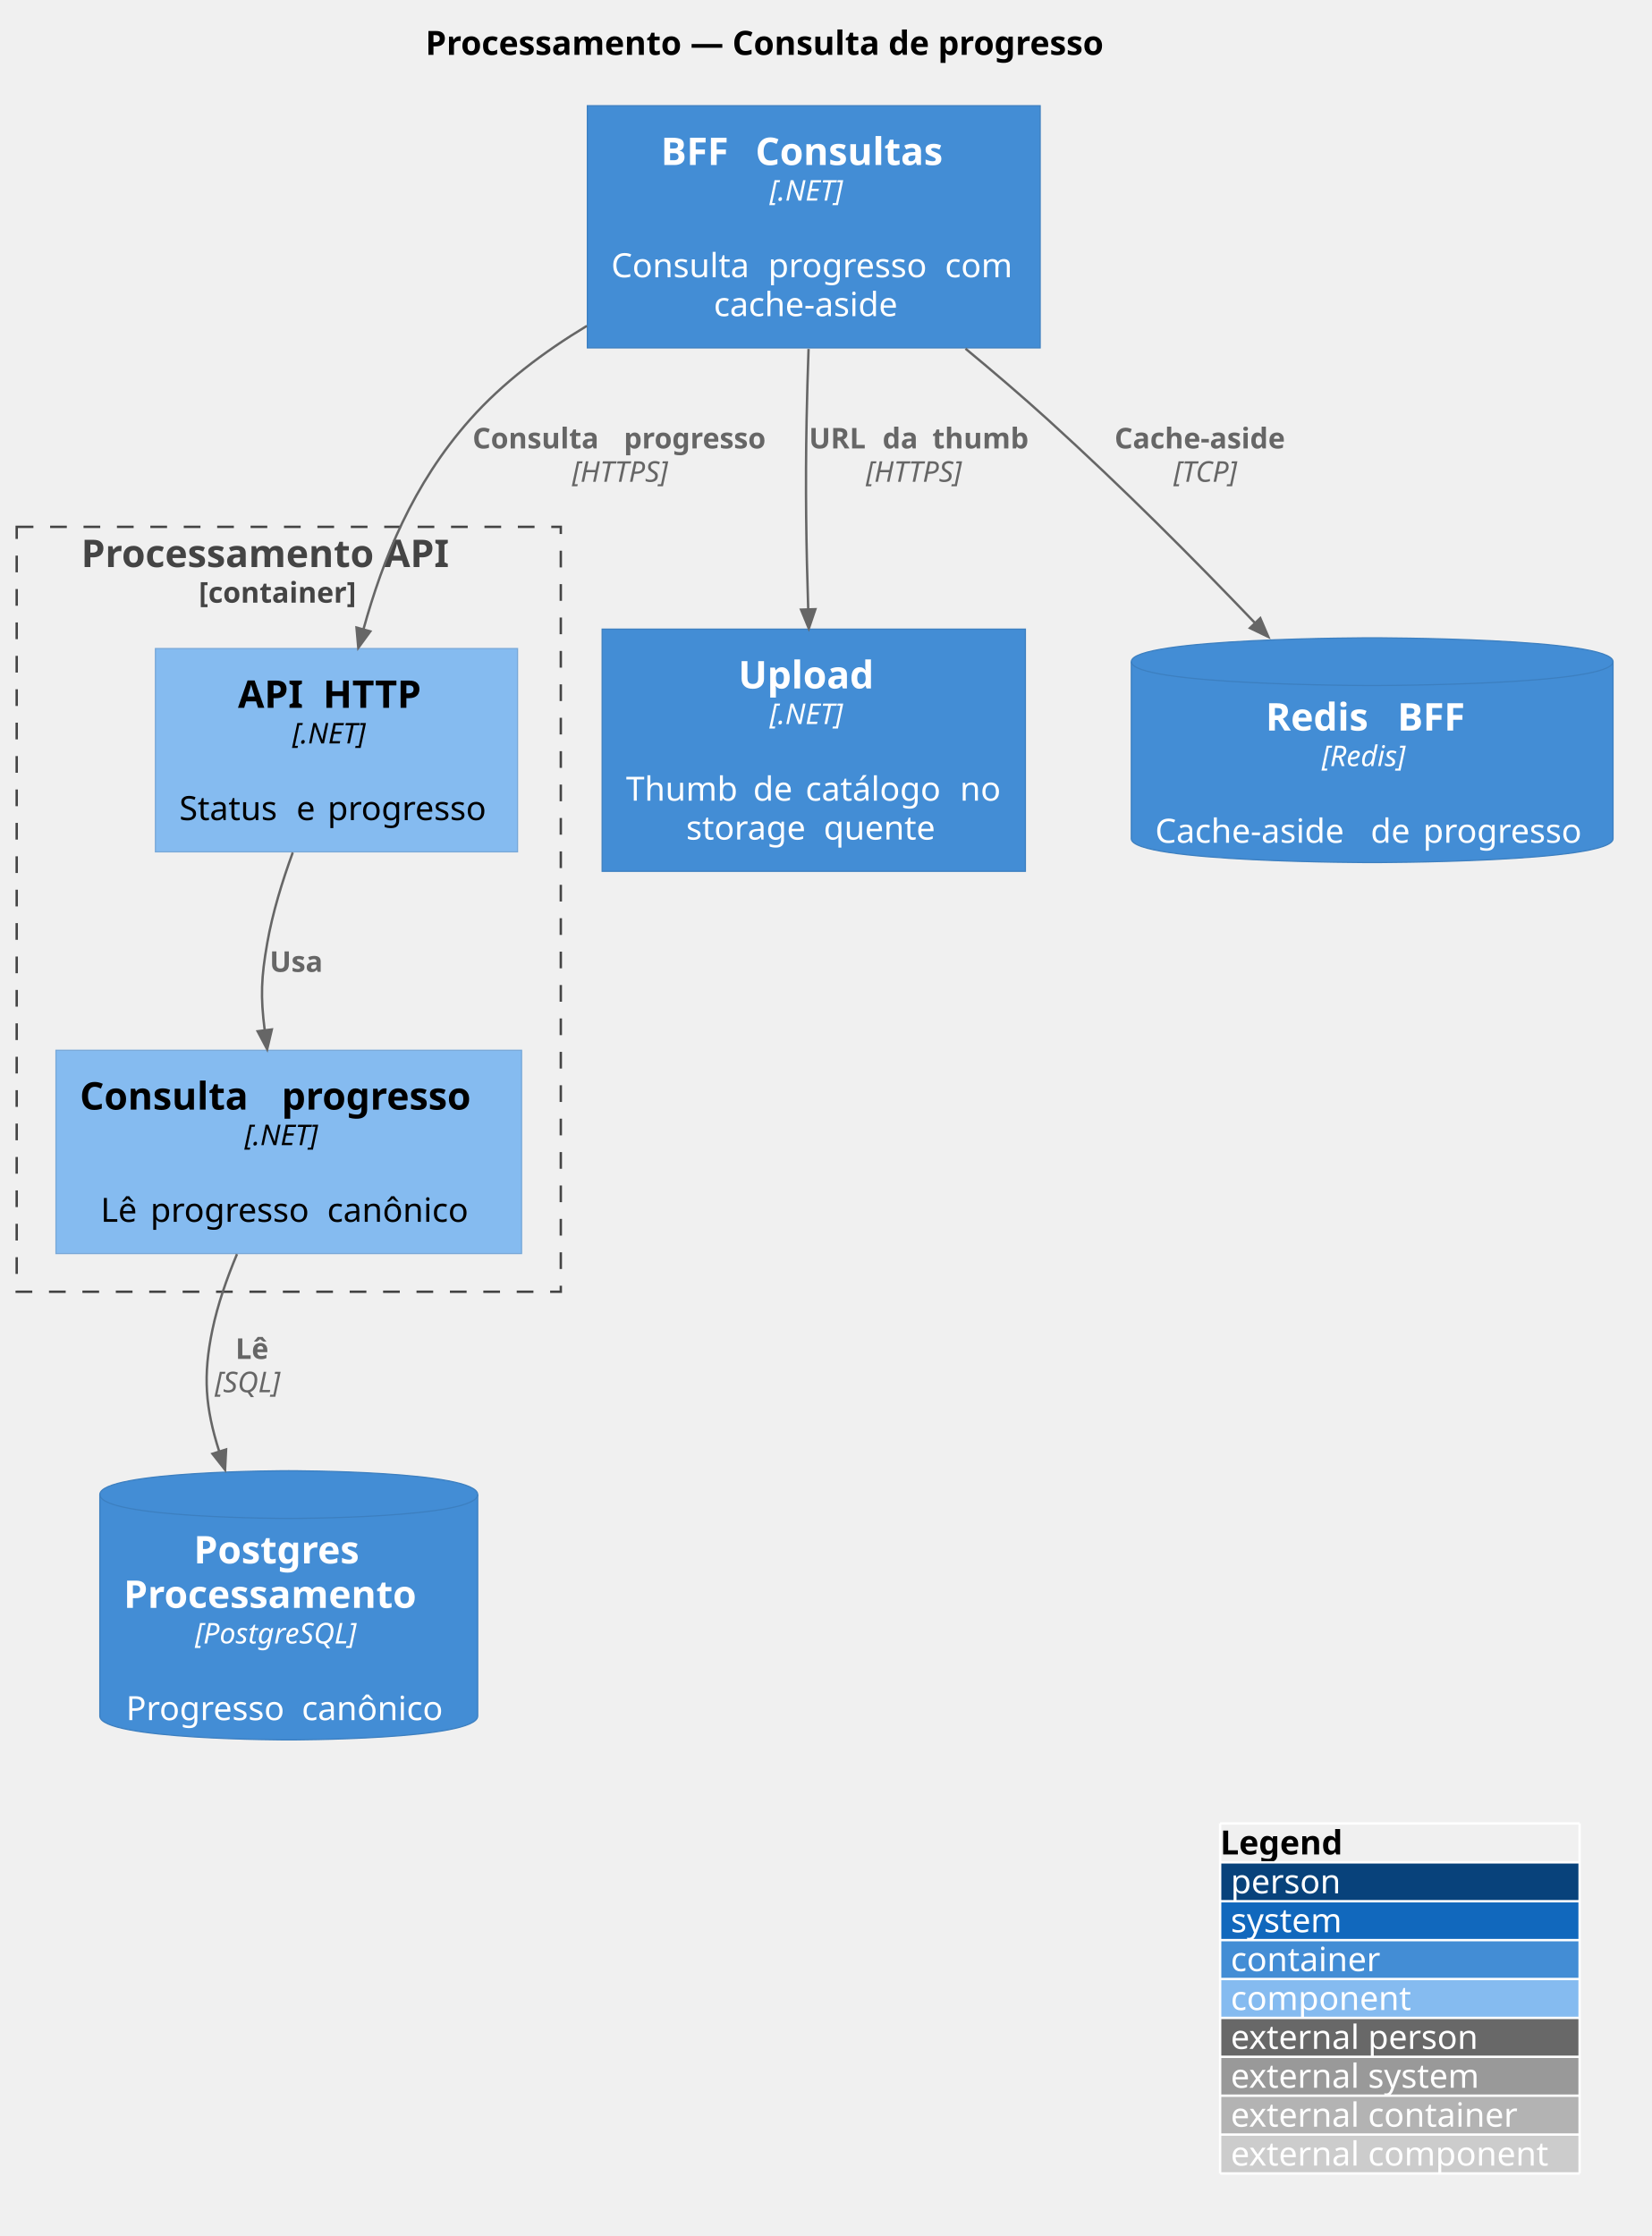
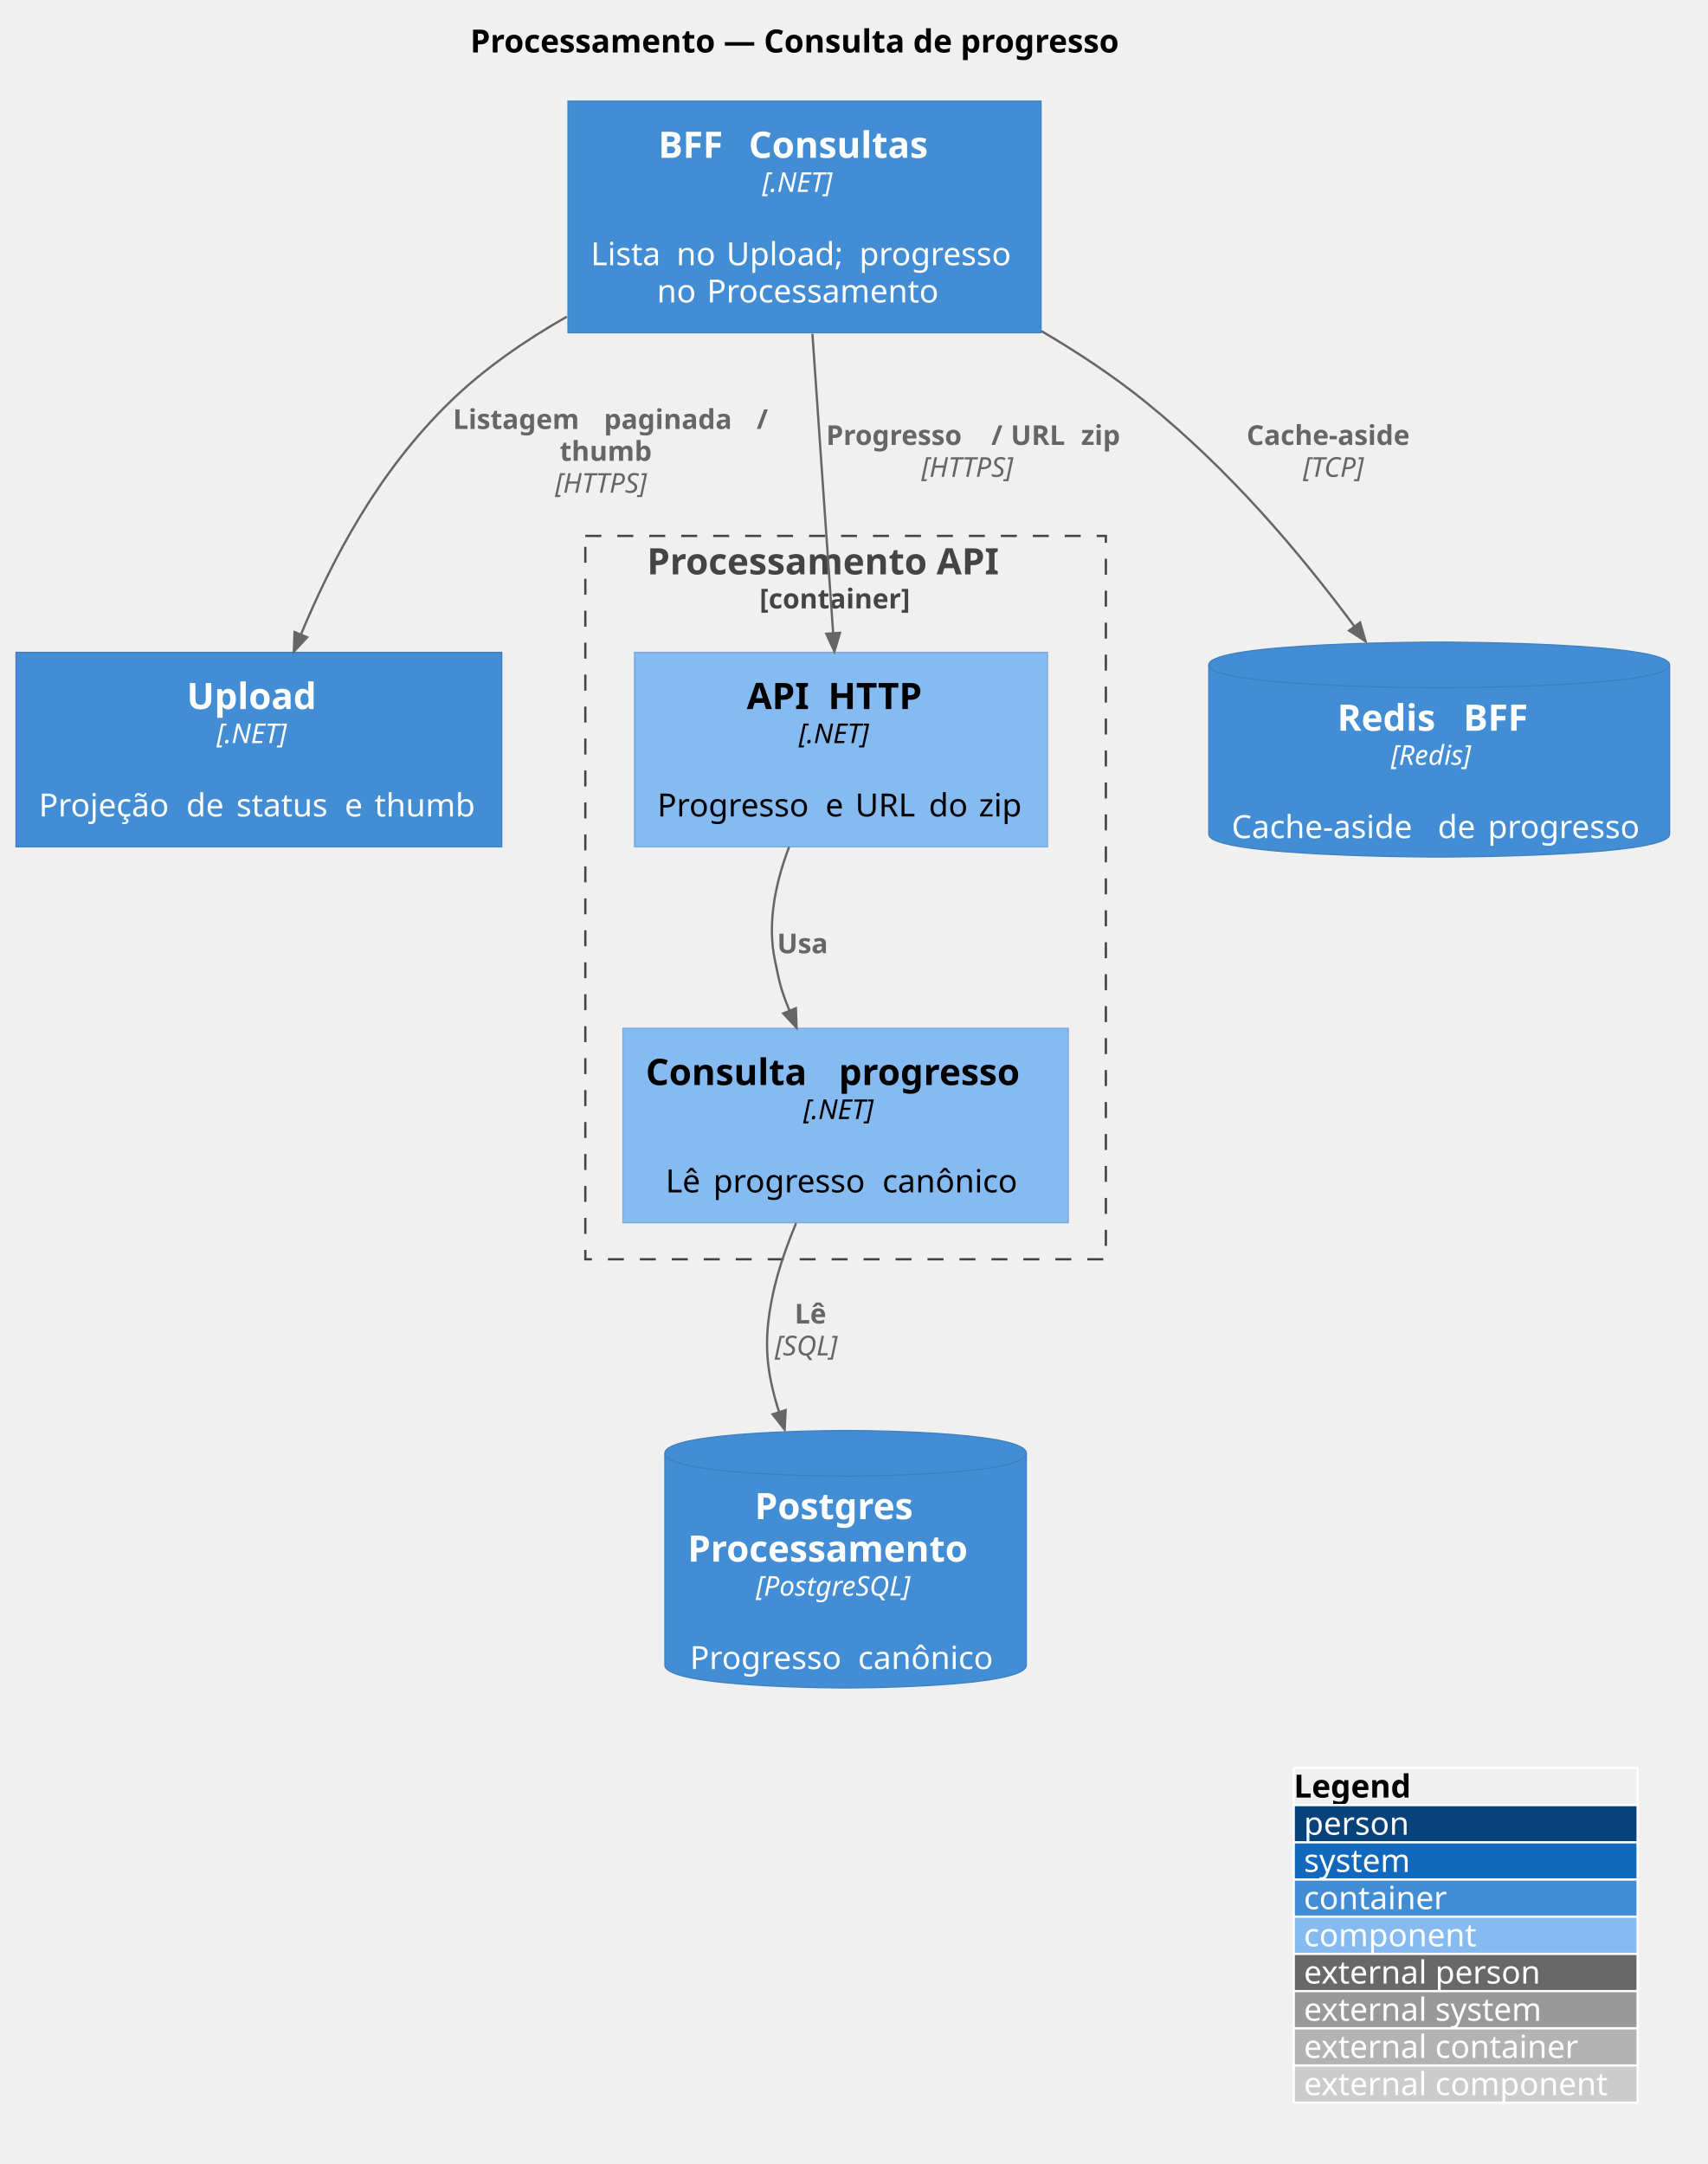
- <svg xmlns="http://www.w3.org/2000/svg" contentStyleType="text/css" height="937px" preserveAspectRatio="none" style="width:692px;height:937px;background:#FFFFFF;" version="1.1" viewBox="0 0 692 937" width="692px" zoomAndPan="magnify">
+ <svg xmlns="http://www.w3.org/2000/svg" contentStyleType="text/css" height="948px" preserveAspectRatio="none" style="width:748px;height:948px;background:#FFFFFF;" version="1.1" viewBox="0 0 748 948" width="748px" zoomAndPan="magnify">
  <defs />
  <g>
-     <text fill="#000000" font-family="sans-serif" font-size="14" font-weight="bold" lengthAdjust="spacing" textLength="322.41" x="178.26" y="22.995">Processamento — Consulta de progresso</text>
+     <text fill="#000000" font-family="sans-serif" font-size="14" font-weight="bold" lengthAdjust="spacing" textLength="322.41" x="205.965" y="22.995">Processamento — Consulta de progresso</text>
    <g id="cluster_procApi">
-       <rect fill="none" height="320.53" style="stroke:#444444;stroke-width:1;stroke-dasharray:7.0,7.0;" width="228" x="7" y="220.777" />
-       <text fill="#444444" font-family="sans-serif" font-size="16" font-weight="bold" lengthAdjust="spacing" textLength="173.977" x="34.012" y="237.628">Processamento API</text>
-       <text fill="#444444" font-family="sans-serif" font-size="12" font-weight="bold" lengthAdjust="spacing" textLength="75.416" x="83.292" y="252.541">[container]</text>
+       <rect fill="none" height="316.88" style="stroke:#444444;stroke-width:1;stroke-dasharray:7.0,7.0;" width="228" x="256.4" y="234.777" />
+       <text fill="#444444" font-family="sans-serif" font-size="16" font-weight="bold" lengthAdjust="spacing" textLength="173.977" x="283.412" y="251.628">Processamento API</text>
+       <text fill="#444444" font-family="sans-serif" font-size="12" font-weight="bold" lengthAdjust="spacing" textLength="75.416" x="332.692" y="266.541">[container]</text>
    </g>
    <g id="elem_apiHttp">
-       <rect fill="#85BBF0" height="85.188" style="stroke:#78A8D8;stroke-width:0.5;" width="151.742" x="65.13" y="271.777" />
-       <text fill="#000000" font-family="sans-serif" font-size="16" font-weight="bold" lengthAdjust="spacing" textLength="30.062" x="99.712" y="296.628">API</text>
-       <text fill="#000000" font-family="sans-serif" font-size="16" font-weight="bold" lengthAdjust="spacing" textLength="5.57" x="129.774" y="296.628"> </text>
-       <text fill="#000000" font-family="sans-serif" font-size="16" font-weight="bold" lengthAdjust="spacing" textLength="46.945" x="135.345" y="296.628">HTTP</text>
-       <text fill="#000000" font-family="sans-serif" font-size="12" font-style="italic" lengthAdjust="spacing" textLength="37.066" x="122.468" y="311.541">[.NET]</text>
-       <text fill="#000000" font-family="sans-serif" font-size="14" lengthAdjust="spacing" textLength="4.45" x="138.776" y="327.366"> </text>
-       <text fill="#000000" font-family="sans-serif" font-size="14" lengthAdjust="spacing" textLength="44.611" x="75.13" y="343.663">Status</text>
-       <text fill="#000000" font-family="sans-serif" font-size="14" lengthAdjust="spacing" textLength="4.45" x="119.741" y="343.663"> </text>
-       <text fill="#000000" font-family="sans-serif" font-size="14" lengthAdjust="spacing" textLength="8.613" x="124.192" y="343.663">e</text>
-       <text fill="#000000" font-family="sans-serif" font-size="14" lengthAdjust="spacing" textLength="4.45" x="132.805" y="343.663"> </text>
-       <text fill="#000000" font-family="sans-serif" font-size="14" lengthAdjust="spacing" textLength="69.617" x="137.255" y="343.663">progresso</text>
+       <rect fill="#85BBF0" height="85.188" style="stroke:#78A8D8;stroke-width:0.5;" width="180.939" x="277.93" y="285.777" />
+       <text fill="#000000" font-family="sans-serif" font-size="16" font-weight="bold" lengthAdjust="spacing" textLength="30.062" x="327.11" y="310.628">API</text>
+       <text fill="#000000" font-family="sans-serif" font-size="16" font-weight="bold" lengthAdjust="spacing" textLength="5.57" x="357.173" y="310.628"> </text>
+       <text fill="#000000" font-family="sans-serif" font-size="16" font-weight="bold" lengthAdjust="spacing" textLength="46.945" x="362.743" y="310.628">HTTP</text>
+       <text fill="#000000" font-family="sans-serif" font-size="12" font-style="italic" lengthAdjust="spacing" textLength="37.066" x="349.866" y="325.541">[.NET]</text>
+       <text fill="#000000" font-family="sans-serif" font-size="14" lengthAdjust="spacing" textLength="4.45" x="366.174" y="341.366"> </text>
+       <text fill="#000000" font-family="sans-serif" font-size="14" lengthAdjust="spacing" textLength="69.173" x="287.93" y="357.663">Progresso</text>
+       <text fill="#000000" font-family="sans-serif" font-size="14" lengthAdjust="spacing" textLength="4.45" x="357.103" y="357.663"> </text>
+       <text fill="#000000" font-family="sans-serif" font-size="14" lengthAdjust="spacing" textLength="8.613" x="361.553" y="357.663">e</text>
+       <text fill="#000000" font-family="sans-serif" font-size="14" lengthAdjust="spacing" textLength="4.45" x="370.166" y="357.663"> </text>
+       <text fill="#000000" font-family="sans-serif" font-size="14" lengthAdjust="spacing" textLength="27.774" x="374.616" y="357.663">URL</text>
+       <text fill="#000000" font-family="sans-serif" font-size="14" lengthAdjust="spacing" textLength="4.45" x="402.391" y="357.663"> </text>
+       <text fill="#000000" font-family="sans-serif" font-size="14" lengthAdjust="spacing" textLength="17.452" x="406.841" y="357.663">do</text>
+       <text fill="#000000" font-family="sans-serif" font-size="14" lengthAdjust="spacing" textLength="4.45" x="424.293" y="357.663"> </text>
+       <text fill="#000000" font-family="sans-serif" font-size="14" lengthAdjust="spacing" textLength="20.125" x="428.743" y="357.663">zip</text>
    </g>
    <g id="elem_consulta">
-       <rect fill="#85BBF0" height="85.188" style="stroke:#78A8D8;stroke-width:0.5;" width="195.109" x="23.45" y="440.117" />
-       <text fill="#000000" font-family="sans-serif" font-size="16" font-weight="bold" lengthAdjust="spacing" textLength="78.969" x="33.45" y="464.968">Consulta</text>
-       <text fill="#000000" font-family="sans-serif" font-size="16" font-weight="bold" lengthAdjust="spacing" textLength="5.57" x="112.419" y="464.968"> </text>
-       <text fill="#000000" font-family="sans-serif" font-size="16" font-weight="bold" lengthAdjust="spacing" textLength="90.57" x="117.989" y="464.968">progresso</text>
-       <text fill="#000000" font-family="sans-serif" font-size="12" font-style="italic" lengthAdjust="spacing" textLength="37.066" x="102.472" y="479.88">[.NET]</text>
-       <text fill="#000000" font-family="sans-serif" font-size="14" lengthAdjust="spacing" textLength="4.45" x="118.78" y="495.706"> </text>
-       <text fill="#000000" font-family="sans-serif" font-size="14" lengthAdjust="spacing" textLength="16.413" x="42.169" y="512.003">Lê</text>
-       <text fill="#000000" font-family="sans-serif" font-size="14" lengthAdjust="spacing" textLength="4.45" x="58.582" y="512.003"> </text>
-       <text fill="#000000" font-family="sans-serif" font-size="14" lengthAdjust="spacing" textLength="69.617" x="63.032" y="512.003">progresso</text>
-       <text fill="#000000" font-family="sans-serif" font-size="14" lengthAdjust="spacing" textLength="4.45" x="132.65" y="512.003"> </text>
-       <text fill="#000000" font-family="sans-serif" font-size="14" lengthAdjust="spacing" textLength="62.74" x="137.1" y="512.003">canônico</text>
+       <rect fill="#85BBF0" height="85.188" style="stroke:#78A8D8;stroke-width:0.5;" width="195.109" x="272.85" y="450.467" />
+       <text fill="#000000" font-family="sans-serif" font-size="16" font-weight="bold" lengthAdjust="spacing" textLength="78.969" x="282.85" y="475.318">Consulta</text>
+       <text fill="#000000" font-family="sans-serif" font-size="16" font-weight="bold" lengthAdjust="spacing" textLength="5.57" x="361.819" y="475.318"> </text>
+       <text fill="#000000" font-family="sans-serif" font-size="16" font-weight="bold" lengthAdjust="spacing" textLength="90.57" x="367.389" y="475.318">progresso</text>
+       <text fill="#000000" font-family="sans-serif" font-size="12" font-style="italic" lengthAdjust="spacing" textLength="37.066" x="351.872" y="490.231">[.NET]</text>
+       <text fill="#000000" font-family="sans-serif" font-size="14" lengthAdjust="spacing" textLength="4.45" x="368.18" y="506.056"> </text>
+       <text fill="#000000" font-family="sans-serif" font-size="14" lengthAdjust="spacing" textLength="16.413" x="291.569" y="522.353">Lê</text>
+       <text fill="#000000" font-family="sans-serif" font-size="14" lengthAdjust="spacing" textLength="4.45" x="307.982" y="522.353"> </text>
+       <text fill="#000000" font-family="sans-serif" font-size="14" lengthAdjust="spacing" textLength="69.617" x="312.433" y="522.353">progresso</text>
+       <text fill="#000000" font-family="sans-serif" font-size="14" lengthAdjust="spacing" textLength="4.45" x="382.05" y="522.353"> </text>
+       <text fill="#000000" font-family="sans-serif" font-size="14" lengthAdjust="spacing" textLength="62.74" x="386.5" y="522.353">canônico</text>
    </g>
    <g id="elem_bff">
-       <rect fill="#438DD5" height="101.484" style="stroke:#3C7FC0;stroke-width:0.5;" width="189.757" x="246.12" y="44.297" />
-       <text fill="#FFFFFF" font-family="sans-serif" font-size="16" font-weight="bold" lengthAdjust="spacing" textLength="34.055" x="276.94" y="69.148">BFF</text>
-       <text fill="#FFFFFF" font-family="sans-serif" font-size="16" font-weight="bold" lengthAdjust="spacing" textLength="5.57" x="310.995" y="69.148"> </text>
-       <text fill="#FFFFFF" font-family="sans-serif" font-size="16" font-weight="bold" lengthAdjust="spacing" textLength="88.492" x="316.565" y="69.148">Consultas</text>
-       <text fill="#FFFFFF" font-family="sans-serif" font-size="12" font-style="italic" lengthAdjust="spacing" textLength="37.066" x="322.465" y="84.061">[.NET]</text>
-       <text fill="#FFFFFF" font-family="sans-serif" font-size="14" lengthAdjust="spacing" textLength="4.45" x="338.773" y="99.886"> </text>
-       <text fill="#FFFFFF" font-family="sans-serif" font-size="14" lengthAdjust="spacing" textLength="61.339" x="256.12" y="116.183">Consulta</text>
-       <text fill="#FFFFFF" font-family="sans-serif" font-size="14" lengthAdjust="spacing" textLength="4.45" x="317.459" y="116.183"> </text>
-       <text fill="#FFFFFF" font-family="sans-serif" font-size="14" lengthAdjust="spacing" textLength="69.617" x="321.909" y="116.183">progresso</text>
-       <text fill="#FFFFFF" font-family="sans-serif" font-size="14" lengthAdjust="spacing" textLength="4.45" x="391.526" y="116.183"> </text>
-       <text fill="#FFFFFF" font-family="sans-serif" font-size="14" lengthAdjust="spacing" textLength="29.9" x="395.976" y="116.183">com</text>
-       <text fill="#FFFFFF" font-family="sans-serif" font-size="14" lengthAdjust="spacing" textLength="83.774" x="299.111" y="132.48">cache-aside</text>
+       <rect fill="#438DD5" height="101.484" style="stroke:#3C7FC0;stroke-width:0.5;" width="207.23" x="248.79" y="44.297" />
+       <text fill="#FFFFFF" font-family="sans-serif" font-size="16" font-weight="bold" lengthAdjust="spacing" textLength="34.055" x="288.346" y="69.148">BFF</text>
+       <text fill="#FFFFFF" font-family="sans-serif" font-size="16" font-weight="bold" lengthAdjust="spacing" textLength="5.57" x="322.401" y="69.148"> </text>
+       <text fill="#FFFFFF" font-family="sans-serif" font-size="16" font-weight="bold" lengthAdjust="spacing" textLength="88.492" x="327.971" y="69.148">Consultas</text>
+       <text fill="#FFFFFF" font-family="sans-serif" font-size="12" font-style="italic" lengthAdjust="spacing" textLength="37.066" x="333.872" y="84.061">[.NET]</text>
+       <text fill="#FFFFFF" font-family="sans-serif" font-size="14" lengthAdjust="spacing" textLength="4.45" x="350.18" y="99.886"> </text>
+       <text fill="#FFFFFF" font-family="sans-serif" font-size="14" lengthAdjust="spacing" textLength="33.052" x="258.79" y="116.183">Lista</text>
+       <text fill="#FFFFFF" font-family="sans-serif" font-size="14" lengthAdjust="spacing" textLength="4.45" x="291.842" y="116.183"> </text>
+       <text fill="#FFFFFF" font-family="sans-serif" font-size="14" lengthAdjust="spacing" textLength="17.439" x="296.292" y="116.183">no</text>
+       <text fill="#FFFFFF" font-family="sans-serif" font-size="14" lengthAdjust="spacing" textLength="4.45" x="313.73" y="116.183"> </text>
+       <text fill="#FFFFFF" font-family="sans-serif" font-size="14" lengthAdjust="spacing" textLength="53.772" x="318.181" y="116.183">Upload;</text>
+       <text fill="#FFFFFF" font-family="sans-serif" font-size="14" lengthAdjust="spacing" textLength="4.45" x="371.952" y="116.183"> </text>
+       <text fill="#FFFFFF" font-family="sans-serif" font-size="14" lengthAdjust="spacing" textLength="69.617" x="376.402" y="116.183">progresso</text>
+       <text fill="#FFFFFF" font-family="sans-serif" font-size="14" lengthAdjust="spacing" textLength="17.439" x="287.75" y="132.48">no</text>
+       <text fill="#FFFFFF" font-family="sans-serif" font-size="14" lengthAdjust="spacing" textLength="4.45" x="305.189" y="132.48"> </text>
+       <text fill="#FFFFFF" font-family="sans-serif" font-size="14" lengthAdjust="spacing" textLength="107.42" x="309.639" y="132.48">Processamento</text>
    </g>
    <g id="elem_upload">
-       <rect fill="#438DD5" height="101.484" style="stroke:#3C7FC0;stroke-width:0.5;" width="177.363" x="252.32" y="263.637" />
-       <text fill="#FFFFFF" font-family="sans-serif" font-size="16" font-weight="bold" lengthAdjust="spacing" textLength="63.172" x="309.416" y="288.488">Upload</text>
-       <text fill="#FFFFFF" font-family="sans-serif" font-size="12" font-style="italic" lengthAdjust="spacing" textLength="37.066" x="322.468" y="303.401">[.NET]</text>
-       <text fill="#FFFFFF" font-family="sans-serif" font-size="14" lengthAdjust="spacing" textLength="4.45" x="338.776" y="319.226"> </text>
-       <text fill="#FFFFFF" font-family="sans-serif" font-size="14" lengthAdjust="spacing" textLength="48.822" x="262.32" y="335.523">Thumb</text>
-       <text fill="#FFFFFF" font-family="sans-serif" font-size="14" lengthAdjust="spacing" textLength="4.45" x="311.142" y="335.523"> </text>
-       <text fill="#FFFFFF" font-family="sans-serif" font-size="14" lengthAdjust="spacing" textLength="17.5" x="315.592" y="335.523">de</text>
-       <text fill="#FFFFFF" font-family="sans-serif" font-size="14" lengthAdjust="spacing" textLength="4.45" x="333.092" y="335.523"> </text>
-       <text fill="#FFFFFF" font-family="sans-serif" font-size="14" lengthAdjust="spacing" textLength="60.252" x="337.543" y="335.523">catálogo</text>
-       <text fill="#FFFFFF" font-family="sans-serif" font-size="14" lengthAdjust="spacing" textLength="4.45" x="397.795" y="335.523"> </text>
-       <text fill="#FFFFFF" font-family="sans-serif" font-size="14" lengthAdjust="spacing" textLength="17.439" x="402.245" y="335.523">no</text>
-       <text fill="#FFFFFF" font-family="sans-serif" font-size="14" lengthAdjust="spacing" textLength="53.184" x="287.51" y="351.82">storage</text>
-       <text fill="#FFFFFF" font-family="sans-serif" font-size="14" lengthAdjust="spacing" textLength="4.45" x="340.694" y="351.82"> </text>
-       <text fill="#FFFFFF" font-family="sans-serif" font-size="14" lengthAdjust="spacing" textLength="49.349" x="345.144" y="351.82">quente</text>
+       <rect fill="#438DD5" height="85.188" style="stroke:#3C7FC0;stroke-width:0.5;" width="212.801" x="7" y="285.777" />
+       <text fill="#FFFFFF" font-family="sans-serif" font-size="16" font-weight="bold" lengthAdjust="spacing" textLength="63.172" x="81.814" y="310.628">Upload</text>
+       <text fill="#FFFFFF" font-family="sans-serif" font-size="12" font-style="italic" lengthAdjust="spacing" textLength="37.066" x="94.867" y="325.541">[.NET]</text>
+       <text fill="#FFFFFF" font-family="sans-serif" font-size="14" lengthAdjust="spacing" textLength="4.45" x="111.175" y="341.366"> </text>
+       <text fill="#FFFFFF" font-family="sans-serif" font-size="14" lengthAdjust="spacing" textLength="60.108" x="17" y="357.663">Projeção</text>
+       <text fill="#FFFFFF" font-family="sans-serif" font-size="14" lengthAdjust="spacing" textLength="4.45" x="77.108" y="357.663"> </text>
+       <text fill="#FFFFFF" font-family="sans-serif" font-size="14" lengthAdjust="spacing" textLength="17.5" x="81.559" y="357.663">de</text>
+       <text fill="#FFFFFF" font-family="sans-serif" font-size="14" lengthAdjust="spacing" textLength="4.45" x="99.059" y="357.663"> </text>
+       <text fill="#FFFFFF" font-family="sans-serif" font-size="14" lengthAdjust="spacing" textLength="43.019" x="103.509" y="357.663">status</text>
+       <text fill="#FFFFFF" font-family="sans-serif" font-size="14" lengthAdjust="spacing" textLength="4.45" x="146.527" y="357.663"> </text>
+       <text fill="#FFFFFF" font-family="sans-serif" font-size="14" lengthAdjust="spacing" textLength="8.613" x="150.977" y="357.663">e</text>
+       <text fill="#FFFFFF" font-family="sans-serif" font-size="14" lengthAdjust="spacing" textLength="4.45" x="159.591" y="357.663"> </text>
+       <text fill="#FFFFFF" font-family="sans-serif" font-size="14" lengthAdjust="spacing" textLength="45.76" x="164.041" y="357.663">thumb</text>
    </g>
    <g id="elem_redis">
-       <path d="M474.06,277.277 C474.06,267.277 574.995,267.277 574.995,267.277 C574.995,267.277 675.93,267.277 675.93,277.277 L675.93,351.464 C675.93,361.464 574.995,361.464 574.995,361.464 C574.995,361.464 474.06,361.464 474.06,351.464 L474.06,277.277 " fill="#438DD5" style="stroke:#3C7FC0;stroke-width:0.5;" />
-       <path d="M474.06,277.277 C474.06,287.277 574.995,287.277 574.995,287.277 C574.995,287.277 675.93,287.277 675.93,277.277 " fill="none" style="stroke:#3C7FC0;stroke-width:0.5;" />
-       <text fill="#FFFFFF" font-family="sans-serif" font-size="16" font-weight="bold" lengthAdjust="spacing" textLength="49.633" x="530.366" y="306.128">Redis</text>
-       <text fill="#FFFFFF" font-family="sans-serif" font-size="16" font-weight="bold" lengthAdjust="spacing" textLength="5.57" x="579.999" y="306.128"> </text>
-       <text fill="#FFFFFF" font-family="sans-serif" font-size="16" font-weight="bold" lengthAdjust="spacing" textLength="34.055" x="585.569" y="306.128">BFF</text>
-       <text fill="#FFFFFF" font-family="sans-serif" font-size="12" font-style="italic" lengthAdjust="spacing" textLength="42.287" x="553.851" y="321.041">[Redis]</text>
-       <text fill="#FFFFFF" font-family="sans-serif" font-size="14" lengthAdjust="spacing" textLength="4.45" x="572.77" y="336.866"> </text>
-       <text fill="#FFFFFF" font-family="sans-serif" font-size="14" lengthAdjust="spacing" textLength="85.853" x="484.06" y="353.163">Cache-aside</text>
-       <text fill="#FFFFFF" font-family="sans-serif" font-size="14" lengthAdjust="spacing" textLength="4.45" x="569.913" y="353.163"> </text>
-       <text fill="#FFFFFF" font-family="sans-serif" font-size="14" lengthAdjust="spacing" textLength="17.5" x="574.363" y="353.163">de</text>
-       <text fill="#FFFFFF" font-family="sans-serif" font-size="14" lengthAdjust="spacing" textLength="4.45" x="591.863" y="353.163"> </text>
-       <text fill="#FFFFFF" font-family="sans-serif" font-size="14" lengthAdjust="spacing" textLength="69.617" x="596.313" y="353.163">progresso</text>
+       <path d="M529.47,291.277 C529.47,281.277 630.405,281.277 630.405,281.277 C630.405,281.277 731.34,281.277 731.34,291.277 L731.34,365.464 C731.34,375.464 630.405,375.464 630.405,375.464 C630.405,375.464 529.47,375.464 529.47,365.464 L529.47,291.277 " fill="#438DD5" style="stroke:#3C7FC0;stroke-width:0.5;" />
+       <path d="M529.47,291.277 C529.47,301.277 630.405,301.277 630.405,301.277 C630.405,301.277 731.34,301.277 731.34,291.277 " fill="none" style="stroke:#3C7FC0;stroke-width:0.5;" />
+       <text fill="#FFFFFF" font-family="sans-serif" font-size="16" font-weight="bold" lengthAdjust="spacing" textLength="49.633" x="585.776" y="320.128">Redis</text>
+       <text fill="#FFFFFF" font-family="sans-serif" font-size="16" font-weight="bold" lengthAdjust="spacing" textLength="5.57" x="635.409" y="320.128"> </text>
+       <text fill="#FFFFFF" font-family="sans-serif" font-size="16" font-weight="bold" lengthAdjust="spacing" textLength="34.055" x="640.979" y="320.128">BFF</text>
+       <text fill="#FFFFFF" font-family="sans-serif" font-size="12" font-style="italic" lengthAdjust="spacing" textLength="42.287" x="609.261" y="335.041">[Redis]</text>
+       <text fill="#FFFFFF" font-family="sans-serif" font-size="14" lengthAdjust="spacing" textLength="4.45" x="628.18" y="350.866"> </text>
+       <text fill="#FFFFFF" font-family="sans-serif" font-size="14" lengthAdjust="spacing" textLength="85.853" x="539.47" y="367.163">Cache-aside</text>
+       <text fill="#FFFFFF" font-family="sans-serif" font-size="14" lengthAdjust="spacing" textLength="4.45" x="625.322" y="367.163"> </text>
+       <text fill="#FFFFFF" font-family="sans-serif" font-size="14" lengthAdjust="spacing" textLength="17.5" x="629.773" y="367.163">de</text>
+       <text fill="#FFFFFF" font-family="sans-serif" font-size="14" lengthAdjust="spacing" textLength="4.45" x="647.273" y="367.163"> </text>
+       <text fill="#FFFFFF" font-family="sans-serif" font-size="14" lengthAdjust="spacing" textLength="69.617" x="651.723" y="367.163">progresso</text>
    </g>
    <g id="elem_pgProc">
-       <path d="M41.83,626.307 C41.83,616.307 121.002,616.307 121.002,616.307 C121.002,616.307 200.174,616.307 200.174,626.307 L200.174,719.119 C200.174,729.119 121.002,729.119 121.002,729.119 C121.002,729.119 41.83,729.119 41.83,719.119 L41.83,626.307 " fill="#438DD5" style="stroke:#3C7FC0;stroke-width:0.5;" />
-       <path d="M41.83,626.307 C41.83,636.307 121.002,636.307 121.002,636.307 C121.002,636.307 200.174,636.307 200.174,626.307 " fill="none" style="stroke:#3C7FC0;stroke-width:0.5;" />
-       <text fill="#FFFFFF" font-family="sans-serif" font-size="16" font-weight="bold" lengthAdjust="spacing" textLength="79.609" x="81.197" y="655.158">Postgres</text>
-       <text fill="#FFFFFF" font-family="sans-serif" font-size="16" font-weight="bold" lengthAdjust="spacing" textLength="138.344" x="51.83" y="673.783">Processamento</text>
-       <text fill="#FFFFFF" font-family="sans-serif" font-size="12" font-style="italic" lengthAdjust="spacing" textLength="78.58" x="81.712" y="688.696">[PostgreSQL]</text>
-       <text fill="#FFFFFF" font-family="sans-serif" font-size="14" lengthAdjust="spacing" textLength="4.45" x="118.777" y="704.521"> </text>
-       <text fill="#FFFFFF" font-family="sans-serif" font-size="14" lengthAdjust="spacing" textLength="69.173" x="52.82" y="720.818">Progresso</text>
-       <text fill="#FFFFFF" font-family="sans-serif" font-size="14" lengthAdjust="spacing" textLength="4.45" x="121.993" y="720.818"> </text>
-       <text fill="#FFFFFF" font-family="sans-serif" font-size="14" lengthAdjust="spacing" textLength="62.74" x="126.443" y="720.818">canônico</text>
+       <path d="M291.23,636.657 C291.23,626.657 370.402,626.657 370.402,626.657 C370.402,626.657 449.574,626.657 449.574,636.657 L449.574,729.469 C449.574,739.469 370.402,739.469 370.402,739.469 C370.402,739.469 291.23,739.469 291.23,729.469 L291.23,636.657 " fill="#438DD5" style="stroke:#3C7FC0;stroke-width:0.5;" />
+       <path d="M291.23,636.657 C291.23,646.657 370.402,646.657 370.402,646.657 C370.402,646.657 449.574,646.657 449.574,636.657 " fill="none" style="stroke:#3C7FC0;stroke-width:0.5;" />
+       <text fill="#FFFFFF" font-family="sans-serif" font-size="16" font-weight="bold" lengthAdjust="spacing" textLength="79.609" x="330.597" y="665.508">Postgres</text>
+       <text fill="#FFFFFF" font-family="sans-serif" font-size="16" font-weight="bold" lengthAdjust="spacing" textLength="138.344" x="301.23" y="684.133">Processamento</text>
+       <text fill="#FFFFFF" font-family="sans-serif" font-size="12" font-style="italic" lengthAdjust="spacing" textLength="78.58" x="331.112" y="699.045">[PostgreSQL]</text>
+       <text fill="#FFFFFF" font-family="sans-serif" font-size="14" lengthAdjust="spacing" textLength="4.45" x="368.177" y="714.871"> </text>
+       <text fill="#FFFFFF" font-family="sans-serif" font-size="14" lengthAdjust="spacing" textLength="69.173" x="302.22" y="731.168">Progresso</text>
+       <text fill="#FFFFFF" font-family="sans-serif" font-size="14" lengthAdjust="spacing" textLength="4.45" x="371.393" y="731.168"> </text>
+       <text fill="#FFFFFF" font-family="sans-serif" font-size="14" lengthAdjust="spacing" textLength="62.74" x="375.843" y="731.168">canônico</text>
+     </g>
+     <g id="link_bff_upload">
+       <path d="M248.3,138.717 C230.04,149.117 212.17,161.457 197.4,175.777 C165.54,206.677 145.588,244.913 131.788,278.023 " fill="none" id="bff-to-upload" style="stroke:#666666;stroke-width:1;" />
+       <polygon fill="#666666" points="128.71,285.407,134.557,279.177,129.019,276.868,128.71,285.407" style="stroke:#666666;stroke-width:1;" />
+       <text fill="#666666" font-family="sans-serif" font-size="12" font-weight="bold" lengthAdjust="spacing" textLength="61.969" x="198.4" y="187.916">Listagem</text>
+       <text fill="#666666" font-family="sans-serif" font-size="12" font-weight="bold" lengthAdjust="spacing" textLength="4.178" x="260.369" y="187.916"> </text>
+       <text fill="#666666" font-family="sans-serif" font-size="12" font-weight="bold" lengthAdjust="spacing" textLength="62.719" x="264.546" y="187.916">paginada</text>
+       <text fill="#666666" font-family="sans-serif" font-size="12" font-weight="bold" lengthAdjust="spacing" textLength="4.178" x="327.265" y="187.916"> </text>
+       <text fill="#666666" font-family="sans-serif" font-size="12" font-weight="bold" lengthAdjust="spacing" textLength="4.383" x="331.443" y="187.916">/</text>
+       <text fill="#666666" font-family="sans-serif" font-size="12" font-weight="bold" lengthAdjust="spacing" textLength="43.916" x="245.155" y="201.884">thumb</text>
+       <text fill="#666666" font-family="sans-serif" font-size="12" font-style="italic" lengthAdjust="spacing" textLength="47.9" x="243.163" y="215.853">[HTTPS]</text>
    </g>
    <g id="link_bff_redis">
-       <path d="M404.58,146.097 C416.22,155.737 428.12,165.907 439,175.777 C471.08,204.907 499.826,233.839 525.946,261.11 " fill="none" id="bff-to-redis" style="stroke:#666666;stroke-width:1;" />
-       <polygon fill="#666666" points="531.48,266.887,528.113,259.034,523.78,263.185,531.48,266.887" style="stroke:#666666;stroke-width:1;" />
-       <text fill="#666666" font-family="sans-serif" font-size="12" font-weight="bold" lengthAdjust="spacing" textLength="81.762" x="467.03" y="187.916">Cache-aside</text>
-       <text fill="#666666" font-family="sans-serif" font-size="12" font-style="italic" lengthAdjust="spacing" textLength="32.309" x="491.757" y="201.884">[TCP]</text>
+       <path d="M456.19,145.027 C471.97,154.307 487.58,164.637 501.4,175.777 C539.06,206.147 569.332,242.22 593.362,274.49 " fill="none" id="bff-to-redis" style="stroke:#666666;stroke-width:1;" />
+       <polygon fill="#666666" points="598.14,280.907,595.768,272.699,590.956,276.282,598.14,280.907" style="stroke:#666666;stroke-width:1;" />
+       <text fill="#666666" font-family="sans-serif" font-size="12" font-weight="bold" lengthAdjust="spacing" textLength="81.762" x="546.04" y="194.916">Cache-aside</text>
+       <text fill="#666666" font-family="sans-serif" font-size="12" font-style="italic" lengthAdjust="spacing" textLength="32.309" x="570.767" y="208.884">[TCP]</text>
    </g>
    <g id="link_bff_apiHttp">
-       <path d="M245.93,136.557 C228.02,147.347 210.66,160.387 197,175.777 C172.86,202.977 160.468,234.248 152.278,263.778 " fill="none" id="bff-to-apiHttp" style="stroke:#666666;stroke-width:1;" />
-       <polygon fill="#666666" points="150.14,271.487,155.169,264.58,149.387,262.976,150.14,271.487" style="stroke:#666666;stroke-width:1;" />
-       <text fill="#666666" font-family="sans-serif" font-size="12" font-weight="bold" lengthAdjust="spacing" textLength="59.227" x="198" y="187.916">Consulta</text>
-       <text fill="#666666" font-family="sans-serif" font-size="12" font-weight="bold" lengthAdjust="spacing" textLength="4.178" x="257.227" y="187.916"> </text>
-       <text fill="#666666" font-family="sans-serif" font-size="12" font-weight="bold" lengthAdjust="spacing" textLength="67.928" x="261.404" y="187.916">progresso</text>
-       <text fill="#666666" font-family="sans-serif" font-size="12" font-style="italic" lengthAdjust="spacing" textLength="47.9" x="239.716" y="201.884">[HTTPS]</text>
+       <path d="M355.87,146.237 C358.75,187.827 362.238,238.276 364.948,277.426 " fill="none" id="bff-to-apiHttp" style="stroke:#666666;stroke-width:1;" />
+       <polygon fill="#666666" points="365.5,285.407,367.94,277.219,361.955,277.633,365.5,285.407" style="stroke:#666666;stroke-width:1;" />
+       <text fill="#666666" font-family="sans-serif" font-size="12" font-weight="bold" lengthAdjust="spacing" textLength="68.133" x="361.88" y="194.916">Progresso</text>
+       <text fill="#666666" font-family="sans-serif" font-size="12" font-weight="bold" lengthAdjust="spacing" textLength="4.178" x="430.013" y="194.916"> </text>
+       <text fill="#666666" font-family="sans-serif" font-size="12" font-weight="bold" lengthAdjust="spacing" textLength="4.383" x="434.19" y="194.916">/</text>
+       <text fill="#666666" font-family="sans-serif" font-size="12" font-weight="bold" lengthAdjust="spacing" textLength="4.178" x="438.573" y="194.916"> </text>
+       <text fill="#666666" font-family="sans-serif" font-size="12" font-weight="bold" lengthAdjust="spacing" textLength="26.631" x="442.751" y="194.916">URL</text>
+       <text fill="#666666" font-family="sans-serif" font-size="12" font-weight="bold" lengthAdjust="spacing" textLength="4.178" x="469.382" y="194.916"> </text>
+       <text fill="#666666" font-family="sans-serif" font-size="12" font-weight="bold" lengthAdjust="spacing" textLength="19.688" x="473.56" y="194.916">zip</text>
+       <text fill="#666666" font-family="sans-serif" font-size="12" font-style="italic" lengthAdjust="spacing" textLength="47.9" x="403.613" y="208.884">[HTTPS]</text>
    </g>
    <g id="link_apiHttp_consulta">
-       <path d="M122.68,357.247 C118.29,369.247 114.22,382.497 112,395.117 C109.46,409.557 109.114,417.552 110.934,431.772 " fill="none" id="apiHttp-to-consulta" style="stroke:#666666;stroke-width:1;" />
-       <polygon fill="#666666" points="111.95,439.707,113.91,431.391,107.959,432.152,111.95,439.707" style="stroke:#666666;stroke-width:1;" />
-       <text fill="#666666" font-family="sans-serif" font-size="12" font-weight="bold" lengthAdjust="spacing" textLength="24.984" x="113" y="407.255">Usa</text>
+       <path d="M345.64,371.067 C339.8,386.407 336,404.057 339.4,420.467 C341.46,430.417 341.933,433.28 345.863,442.82 " fill="none" id="apiHttp-to-consulta" style="stroke:#666666;stroke-width:1;" />
+       <polygon fill="#666666" points="348.91,450.217,348.637,441.677,343.089,443.963,348.91,450.217" style="stroke:#666666;stroke-width:1;" />
+       <text fill="#666666" font-family="sans-serif" font-size="12" font-weight="bold" lengthAdjust="spacing" textLength="24.984" x="340.4" y="417.606">Usa</text>
    </g>
    <g id="link_consulta_pgProc">
-       <path d="M99.31,525.537 C95.05,535.677 91.21,546.667 89,557.307 C84.99,576.587 85.995,589.783 91.885,608.303 " fill="none" id="consulta-to-pgProc" style="stroke:#666666;stroke-width:1;" />
-       <polygon fill="#666666" points="94.31,615.927,94.744,607.394,89.026,609.212,94.31,615.927" style="stroke:#666666;stroke-width:1;" />
-       <text fill="#666666" font-family="sans-serif" font-size="12" font-weight="bold" lengthAdjust="spacing" textLength="15.785" x="98.663" y="569.446">Lê</text>
-       <text fill="#666666" font-family="sans-serif" font-size="12" font-style="italic" lengthAdjust="spacing" textLength="33.111" x="90" y="583.414">[SQL]</text>
+       <path d="M348.71,535.887 C344.45,546.027 340.61,557.017 338.4,567.657 C334.39,586.937 335.395,600.133 341.285,618.653 " fill="none" id="consulta-to-pgProc" style="stroke:#666666;stroke-width:1;" />
+       <polygon fill="#666666" points="343.71,626.277,344.144,617.744,338.426,619.562,343.71,626.277" style="stroke:#666666;stroke-width:1;" />
+       <text fill="#666666" font-family="sans-serif" font-size="12" font-weight="bold" lengthAdjust="spacing" textLength="15.785" x="348.063" y="579.795">Lê</text>
+       <text fill="#666666" font-family="sans-serif" font-size="12" font-style="italic" lengthAdjust="spacing" textLength="33.111" x="339.4" y="593.764">[SQL]</text>
    </g>
-     <g id="link_bff_upload">
-       <path d="M338.82,146.227 C338.48,156.027 338.18,166.227 338,175.777 C337.45,204.807 337.846,229.281 338.676,255.381 " fill="none" id="bff-to-upload" style="stroke:#666666;stroke-width:1;" />
-       <polygon fill="#666666" points="338.93,263.377,341.674,255.286,335.677,255.476,338.93,263.377" style="stroke:#666666;stroke-width:1;" />
-       <text fill="#666666" font-family="sans-serif" font-size="12" font-weight="bold" lengthAdjust="spacing" textLength="26.631" x="339" y="187.916">URL</text>
-       <text fill="#666666" font-family="sans-serif" font-size="12" font-weight="bold" lengthAdjust="spacing" textLength="4.178" x="365.631" y="187.916"> </text>
-       <text fill="#666666" font-family="sans-serif" font-size="12" font-weight="bold" lengthAdjust="spacing" textLength="16.688" x="369.809" y="187.916">da</text>
-       <text fill="#666666" font-family="sans-serif" font-size="12" font-weight="bold" lengthAdjust="spacing" textLength="4.178" x="386.496" y="187.916"> </text>
-       <text fill="#666666" font-family="sans-serif" font-size="12" font-weight="bold" lengthAdjust="spacing" textLength="43.916" x="390.674" y="187.916">thumb</text>
-       <text fill="#666666" font-family="sans-serif" font-size="12" font-style="italic" lengthAdjust="spacing" textLength="47.9" x="362.845" y="201.884">[HTTPS]</text>
-     </g>
-     <text fill="#000000" font-family="sans-serif" font-size="14" font-weight="bold" lengthAdjust="spacing" textLength="57.921" x="511.28" y="777.115">Legend</text>
-     <text fill="#FFFFFF" font-family="sans-serif" font-size="14" lengthAdjust="spacing" textLength="4.45" x="569.201" y="777.115"> </text>
-     <rect fill="#08427B" height="16.297" style="stroke:none;stroke-width:1;" width="150.65" x="511.28" y="780.416" />
-     <text fill="#FFFFFF" font-family="sans-serif" font-size="14" lengthAdjust="spacing" textLength="47.988" x="515.73" y="793.411">person</text>
-     <rect fill="#1168BD" height="16.297" style="stroke:none;stroke-width:1;" width="150.65" x="511.28" y="796.713" />
-     <text fill="#FFFFFF" font-family="sans-serif" font-size="14" lengthAdjust="spacing" textLength="50.613" x="515.73" y="809.708">system</text>
-     <rect fill="#438DD5" height="16.297" style="stroke:none;stroke-width:1;" width="150.65" x="511.28" y="813.01" />
-     <text fill="#FFFFFF" font-family="sans-serif" font-size="14" lengthAdjust="spacing" textLength="66.336" x="515.73" y="826.005">container</text>
-     <rect fill="#85BBF0" height="16.297" style="stroke:none;stroke-width:1;" width="150.65" x="511.28" y="829.307" />
-     <text fill="#FFFFFF" font-family="sans-serif" font-size="14" lengthAdjust="spacing" textLength="79.201" x="515.73" y="842.302">component</text>
-     <rect fill="#686868" height="16.297" style="stroke:none;stroke-width:1;" width="150.65" x="511.28" y="845.604" />
-     <text fill="#FFFFFF" font-family="sans-serif" font-size="14" lengthAdjust="spacing" textLength="110.537" x="515.73" y="858.599">external person</text>
-     <rect fill="#999999" height="16.297" style="stroke:none;stroke-width:1;" width="150.65" x="511.28" y="861.901" />
-     <text fill="#FFFFFF" font-family="sans-serif" font-size="14" lengthAdjust="spacing" textLength="113.162" x="515.73" y="874.896">external system</text>
-     <rect fill="#B3B3B3" height="16.297" style="stroke:none;stroke-width:1;" width="150.65" x="511.28" y="878.197" />
-     <text fill="#FFFFFF" font-family="sans-serif" font-size="14" lengthAdjust="spacing" textLength="128.885" x="515.73" y="891.193">external container</text>
-     <rect fill="#CCCCCC" height="16.297" style="stroke:none;stroke-width:1;" width="150.65" x="511.28" y="894.494" />
-     <text fill="#FFFFFF" font-family="sans-serif" font-size="14" lengthAdjust="spacing" textLength="141.75" x="515.73" y="907.49">external component</text>
-     <line style="stroke:#FFFFFF;stroke-width:1;" x1="511.28" x2="661.93" y1="764.119" y2="764.119" />
-     <line style="stroke:#FFFFFF;stroke-width:1;" x1="511.28" x2="661.93" y1="780.416" y2="780.416" />
-     <line style="stroke:#FFFFFF;stroke-width:1;" x1="511.28" x2="661.93" y1="796.713" y2="796.713" />
-     <line style="stroke:#FFFFFF;stroke-width:1;" x1="511.28" x2="661.93" y1="813.01" y2="813.01" />
-     <line style="stroke:#FFFFFF;stroke-width:1;" x1="511.28" x2="661.93" y1="829.307" y2="829.307" />
-     <line style="stroke:#FFFFFF;stroke-width:1;" x1="511.28" x2="661.93" y1="845.604" y2="845.604" />
-     <line style="stroke:#FFFFFF;stroke-width:1;" x1="511.28" x2="661.93" y1="861.901" y2="861.901" />
-     <line style="stroke:#FFFFFF;stroke-width:1;" x1="511.28" x2="661.93" y1="878.197" y2="878.197" />
-     <line style="stroke:#FFFFFF;stroke-width:1;" x1="511.28" x2="661.93" y1="894.494" y2="894.494" />
-     <line style="stroke:#FFFFFF;stroke-width:1;" x1="511.28" x2="661.93" y1="910.791" y2="910.791" />
-     <line style="stroke:#FFFFFF;stroke-width:1;" x1="511.28" x2="511.28" y1="764.119" y2="910.791" />
-     <line style="stroke:#FFFFFF;stroke-width:1;" x1="661.93" x2="661.93" y1="764.119" y2="910.791" />
+     <text fill="#000000" font-family="sans-serif" font-size="14" font-weight="bold" lengthAdjust="spacing" textLength="57.921" x="566.69" y="787.465">Legend</text>
+     <text fill="#FFFFFF" font-family="sans-serif" font-size="14" lengthAdjust="spacing" textLength="4.45" x="624.611" y="787.465"> </text>
+     <rect fill="#08427B" height="16.297" style="stroke:none;stroke-width:1;" width="150.65" x="566.69" y="790.766" />
+     <text fill="#FFFFFF" font-family="sans-serif" font-size="14" lengthAdjust="spacing" textLength="47.988" x="571.14" y="803.761">person</text>
+     <rect fill="#1168BD" height="16.297" style="stroke:none;stroke-width:1;" width="150.65" x="566.69" y="807.063" />
+     <text fill="#FFFFFF" font-family="sans-serif" font-size="14" lengthAdjust="spacing" textLength="50.613" x="571.14" y="820.058">system</text>
+     <rect fill="#438DD5" height="16.297" style="stroke:none;stroke-width:1;" width="150.65" x="566.69" y="823.36" />
+     <text fill="#FFFFFF" font-family="sans-serif" font-size="14" lengthAdjust="spacing" textLength="66.336" x="571.14" y="836.355">container</text>
+     <rect fill="#85BBF0" height="16.297" style="stroke:none;stroke-width:1;" width="150.65" x="566.69" y="839.657" />
+     <text fill="#FFFFFF" font-family="sans-serif" font-size="14" lengthAdjust="spacing" textLength="79.201" x="571.14" y="852.652">component</text>
+     <rect fill="#686868" height="16.297" style="stroke:none;stroke-width:1;" width="150.65" x="566.69" y="855.954" />
+     <text fill="#FFFFFF" font-family="sans-serif" font-size="14" lengthAdjust="spacing" textLength="110.537" x="571.14" y="868.949">external person</text>
+     <rect fill="#999999" height="16.297" style="stroke:none;stroke-width:1;" width="150.65" x="566.69" y="872.251" />
+     <text fill="#FFFFFF" font-family="sans-serif" font-size="14" lengthAdjust="spacing" textLength="113.162" x="571.14" y="885.246">external system</text>
+     <rect fill="#B3B3B3" height="16.297" style="stroke:none;stroke-width:1;" width="150.65" x="566.69" y="888.548" />
+     <text fill="#FFFFFF" font-family="sans-serif" font-size="14" lengthAdjust="spacing" textLength="128.885" x="571.14" y="901.543">external container</text>
+     <rect fill="#CCCCCC" height="16.297" style="stroke:none;stroke-width:1;" width="150.65" x="566.69" y="904.844" />
+     <text fill="#FFFFFF" font-family="sans-serif" font-size="14" lengthAdjust="spacing" textLength="141.75" x="571.14" y="917.84">external component</text>
+     <line style="stroke:#FFFFFF;stroke-width:1;" x1="566.69" x2="717.34" y1="774.469" y2="774.469" />
+     <line style="stroke:#FFFFFF;stroke-width:1;" x1="566.69" x2="717.34" y1="790.766" y2="790.766" />
+     <line style="stroke:#FFFFFF;stroke-width:1;" x1="566.69" x2="717.34" y1="807.063" y2="807.063" />
+     <line style="stroke:#FFFFFF;stroke-width:1;" x1="566.69" x2="717.34" y1="823.36" y2="823.36" />
+     <line style="stroke:#FFFFFF;stroke-width:1;" x1="566.69" x2="717.34" y1="839.657" y2="839.657" />
+     <line style="stroke:#FFFFFF;stroke-width:1;" x1="566.69" x2="717.34" y1="855.954" y2="855.954" />
+     <line style="stroke:#FFFFFF;stroke-width:1;" x1="566.69" x2="717.34" y1="872.251" y2="872.251" />
+     <line style="stroke:#FFFFFF;stroke-width:1;" x1="566.69" x2="717.34" y1="888.548" y2="888.548" />
+     <line style="stroke:#FFFFFF;stroke-width:1;" x1="566.69" x2="717.34" y1="904.844" y2="904.844" />
+     <line style="stroke:#FFFFFF;stroke-width:1;" x1="566.69" x2="717.34" y1="921.141" y2="921.141" />
+     <line style="stroke:#FFFFFF;stroke-width:1;" x1="566.69" x2="566.69" y1="774.469" y2="921.141" />
+     <line style="stroke:#FFFFFF;stroke-width:1;" x1="717.34" x2="717.34" y1="774.469" y2="921.141" />
  </g>
</svg>
